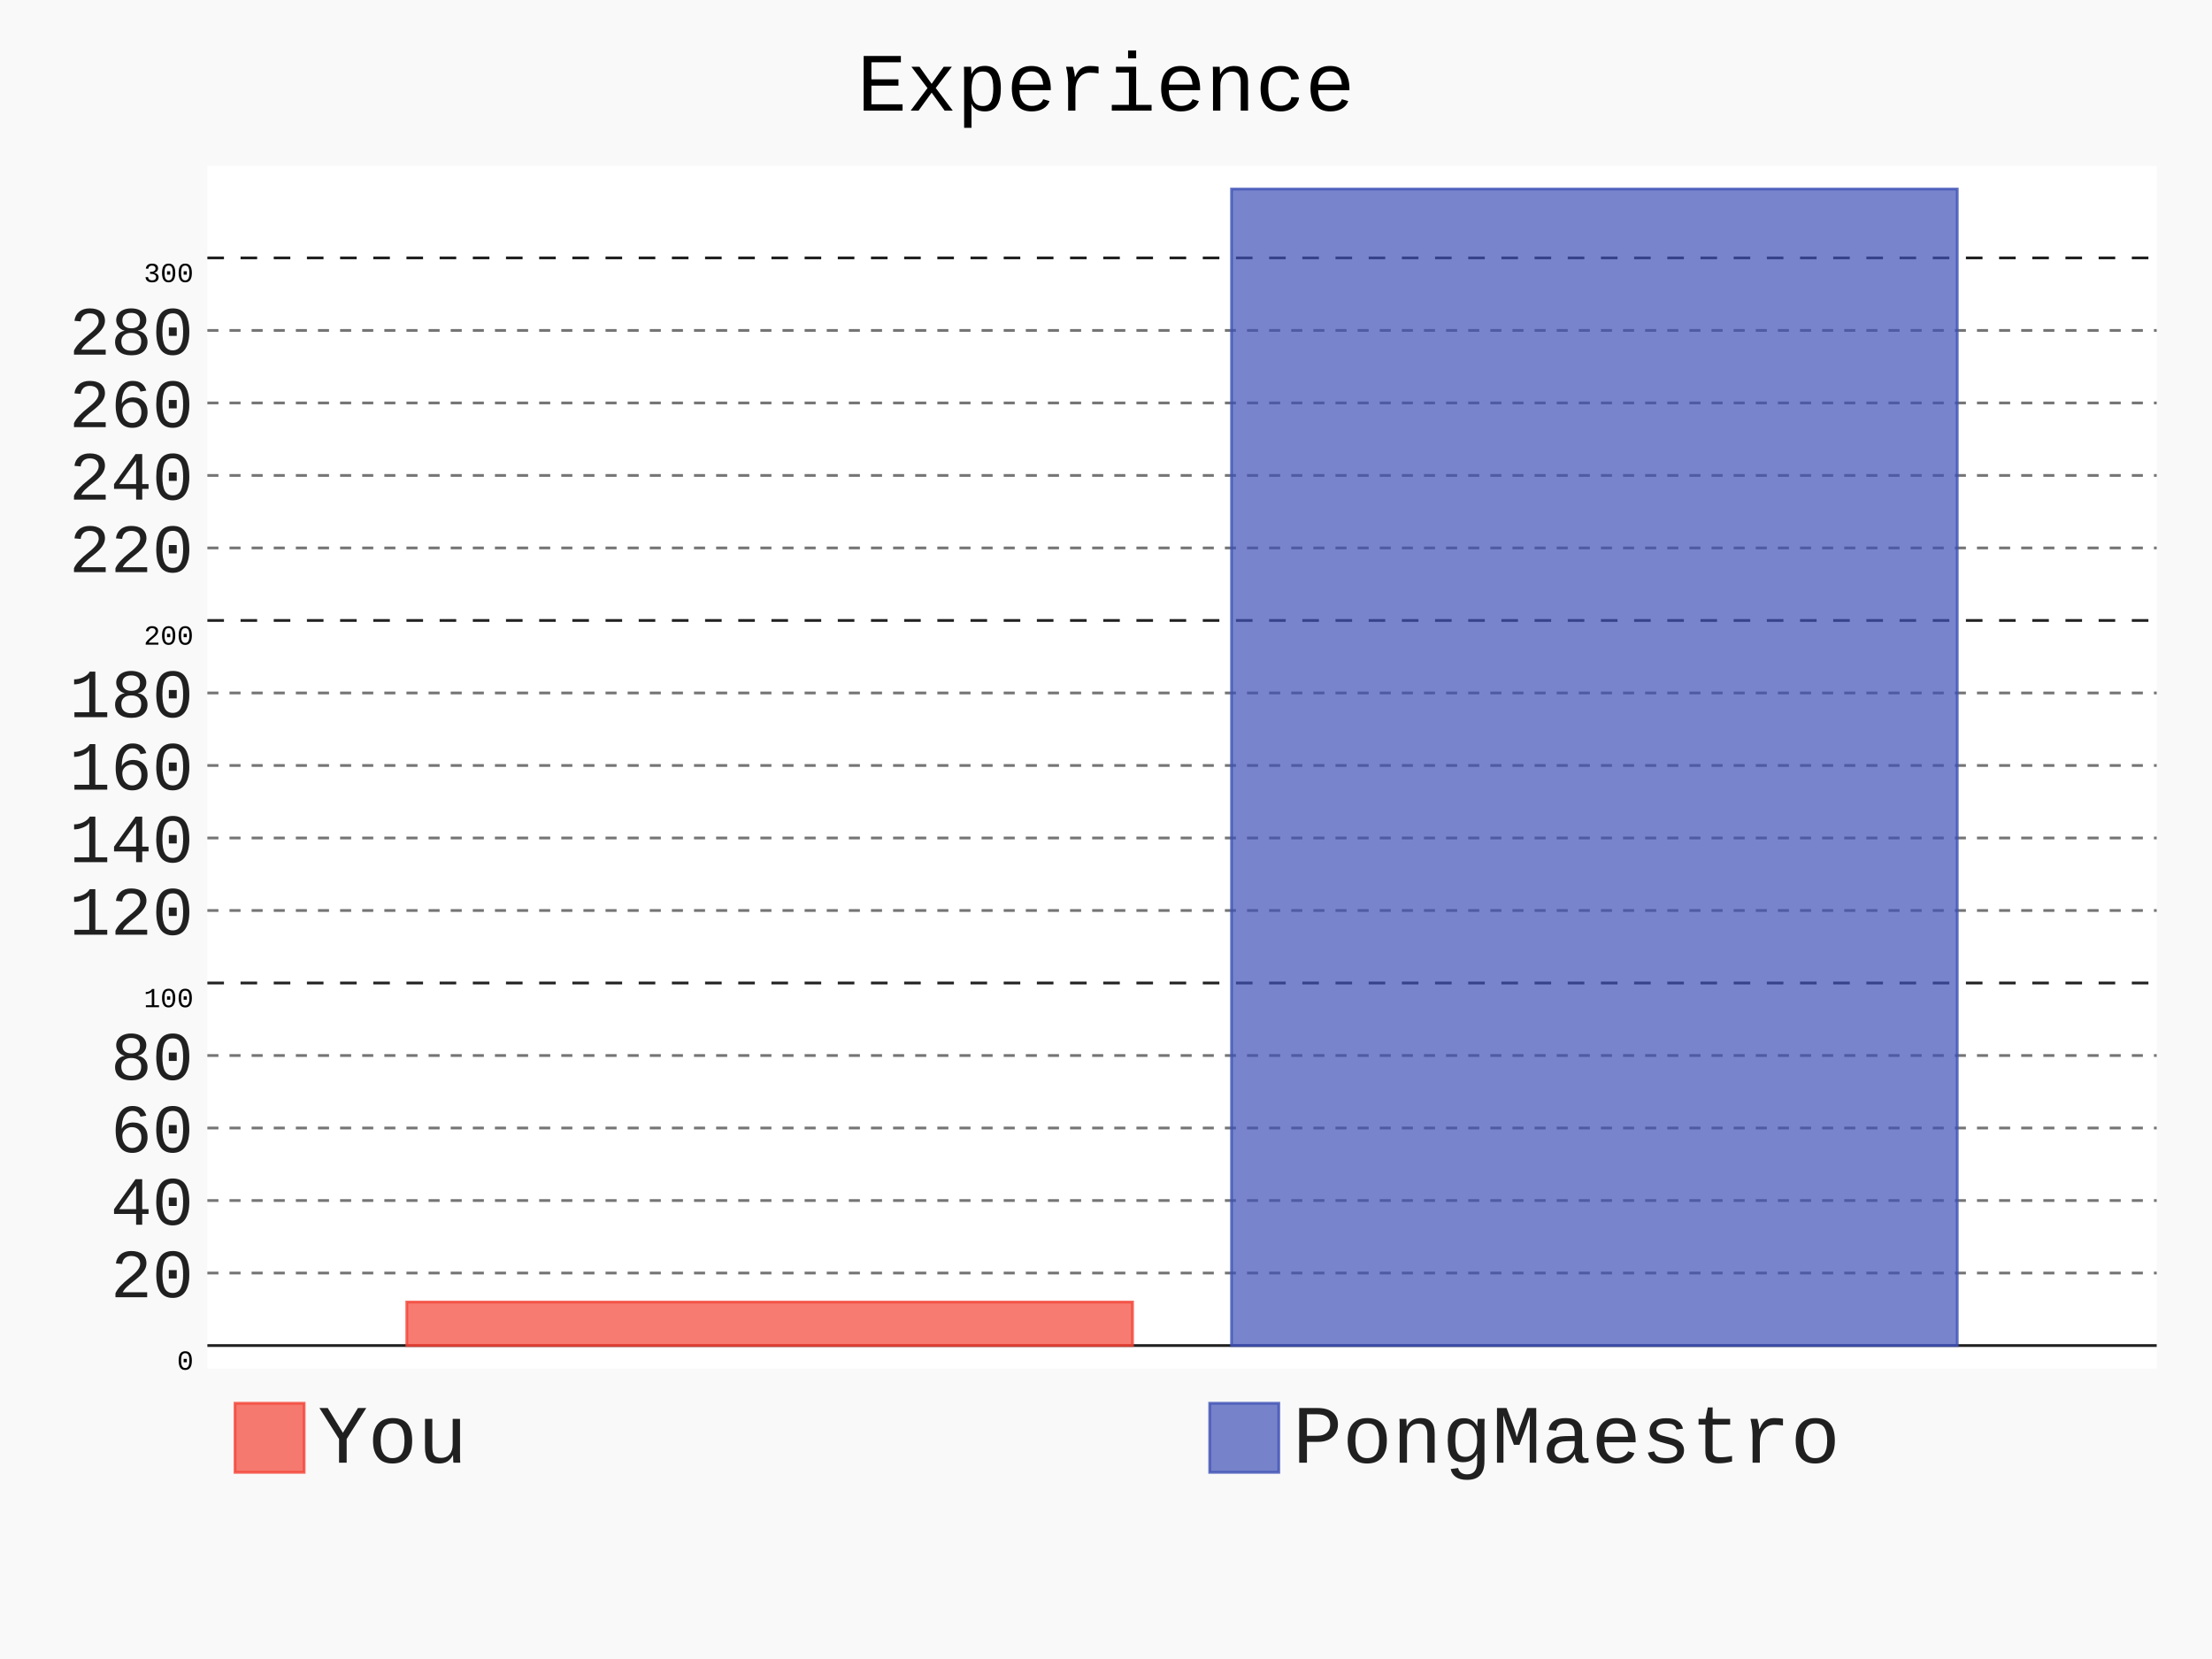
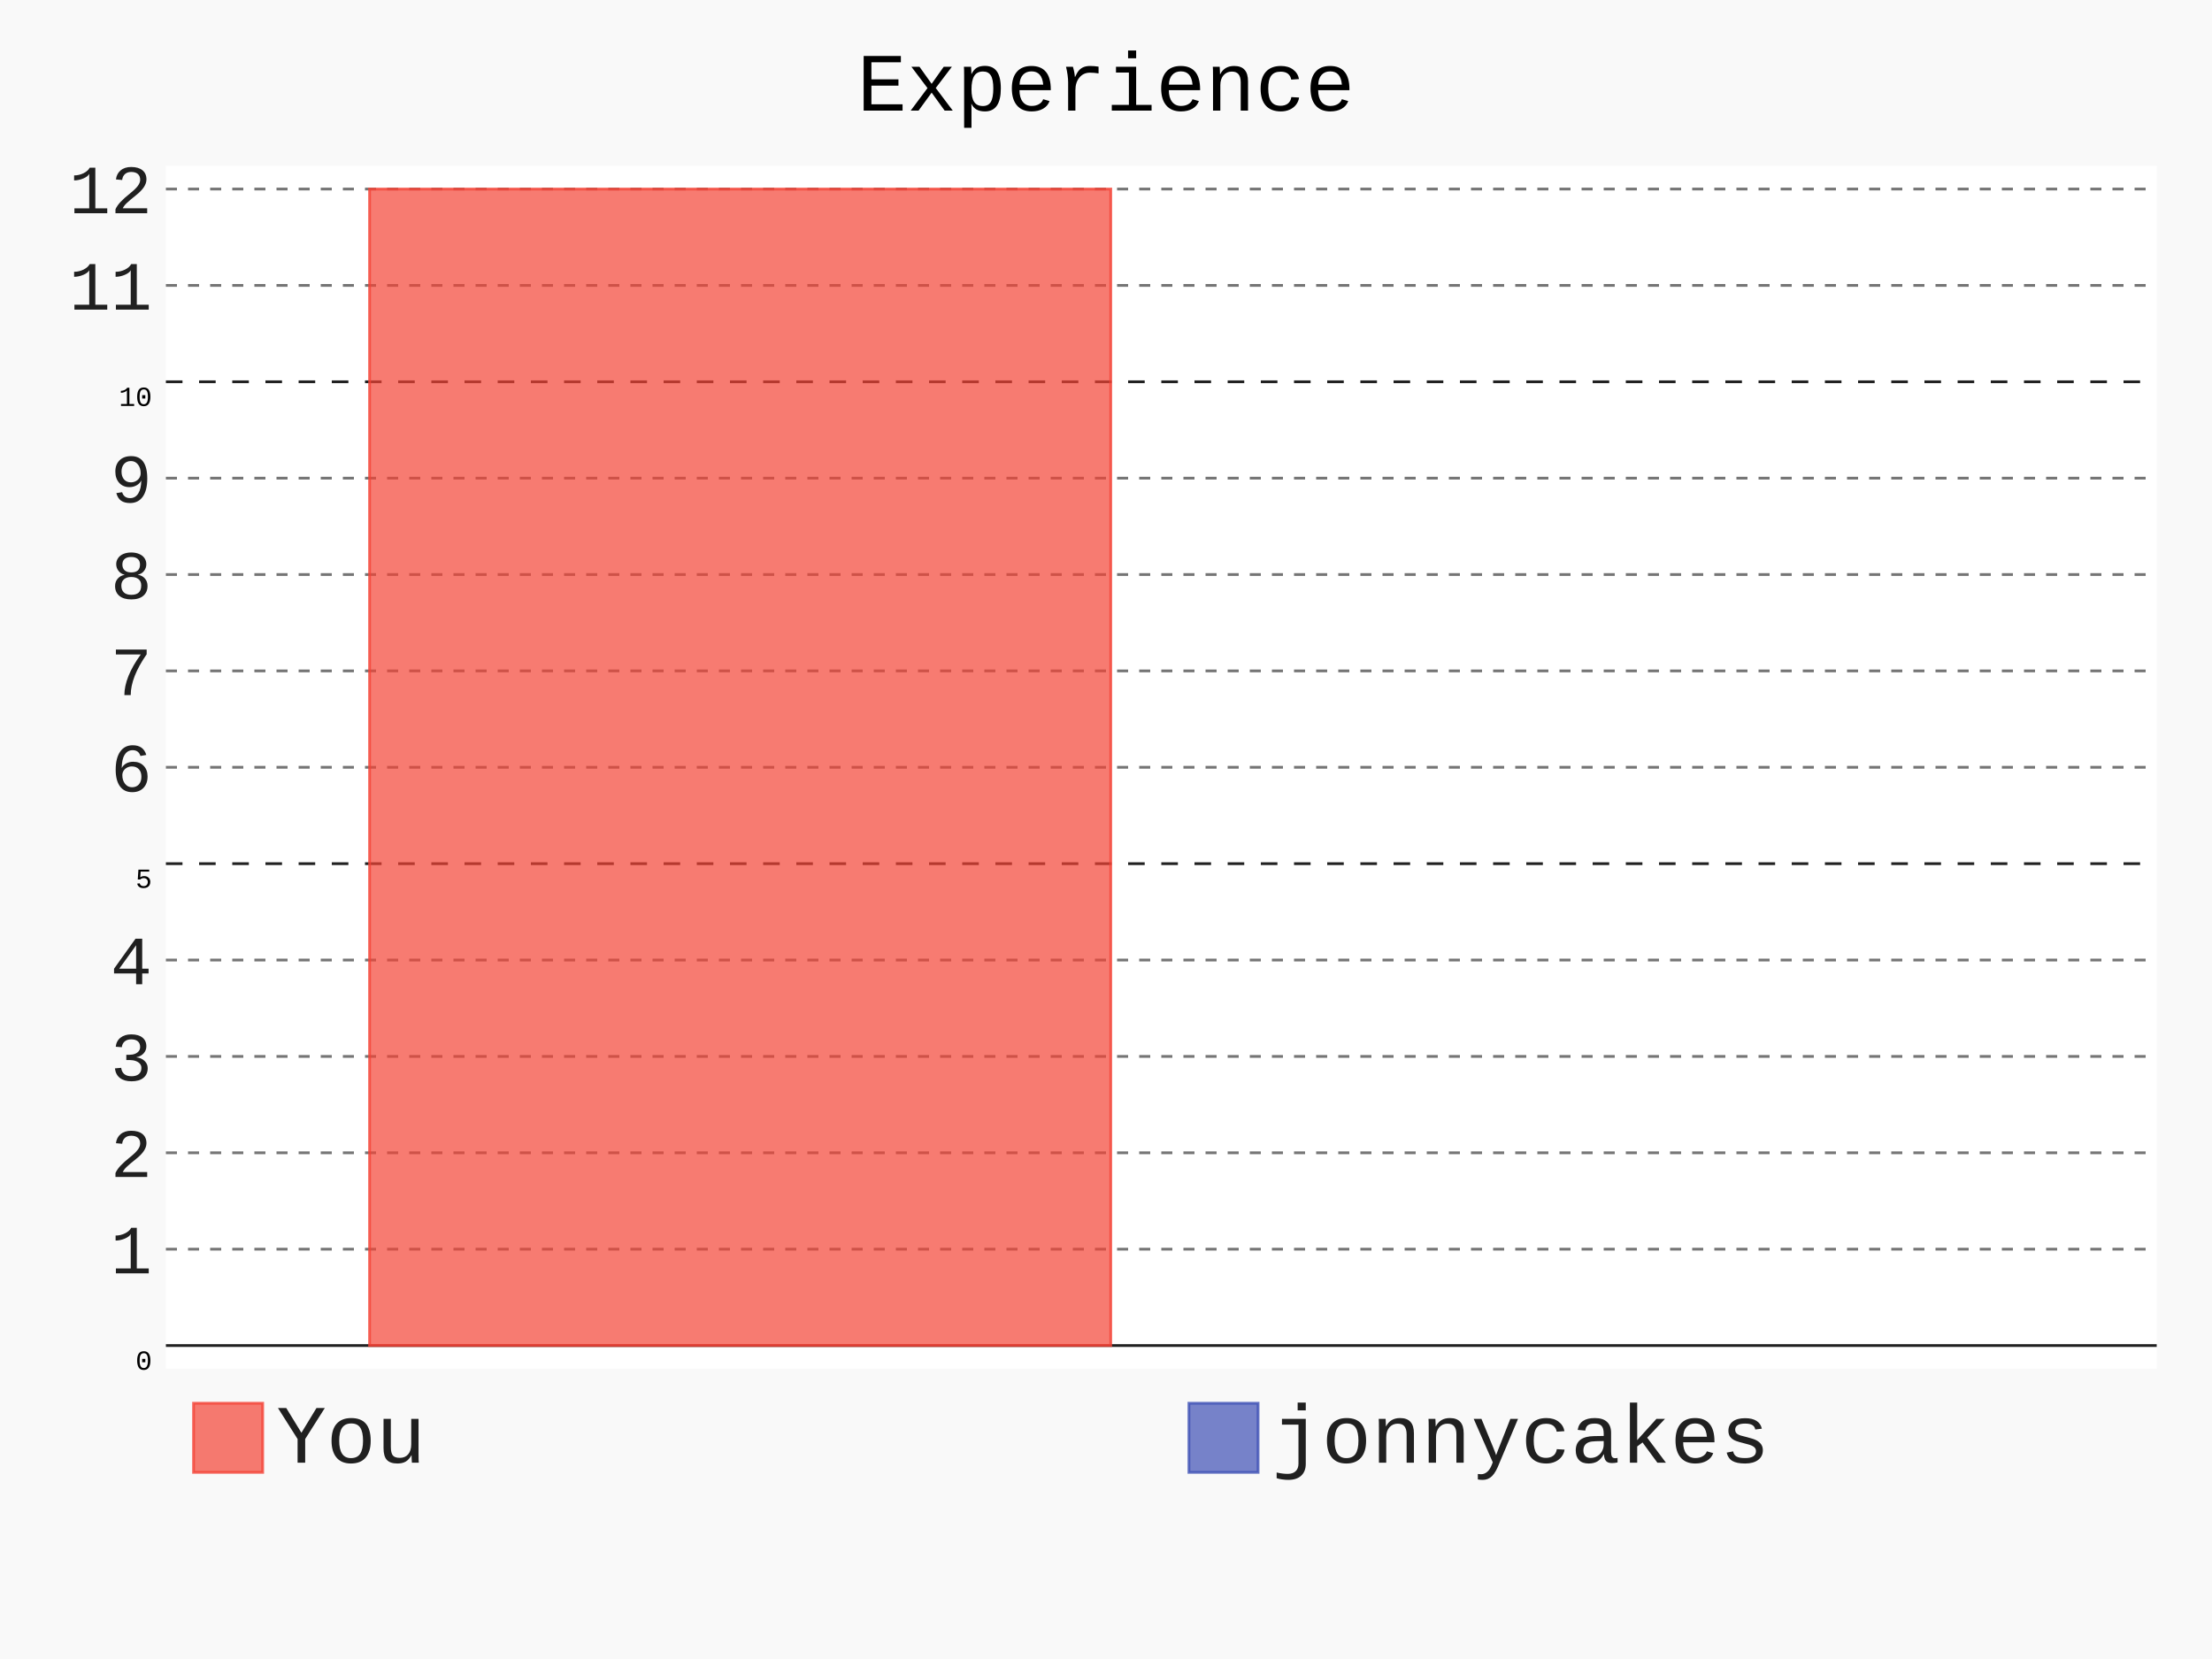
- <svg xmlns="http://www.w3.org/2000/svg" class="pygal-chart" id="chart-9d20a37e-ad67-466c-85d4-6be6fe1362a6" viewBox="0 0 800 600">
+ <svg xmlns="http://www.w3.org/2000/svg" class="pygal-chart" id="chart-222eeae7-06f2-4cc2-9acd-4bd6403d9857" viewBox="0 0 800 600">
  <defs>
-     <style type="text/css">#chart-9d20a37e-ad67-466c-85d4-6be6fe1362a6{-webkit-user-select:none;-webkit-font-smoothing:antialiased;font-family:Consolas,"Liberation Mono",Menlo,Courier,monospace}#chart-9d20a37e-ad67-466c-85d4-6be6fe1362a6 .title{font-family:Consolas,"Liberation Mono",Menlo,Courier,monospace;font-size:30px}#chart-9d20a37e-ad67-466c-85d4-6be6fe1362a6 .legends .legend text{font-family:Consolas,"Liberation Mono",Menlo,Courier,monospace;font-size:30px}#chart-9d20a37e-ad67-466c-85d4-6be6fe1362a6 .axis text{font-family:Consolas,"Liberation Mono",Menlo,Courier,monospace;font-size:25px}#chart-9d20a37e-ad67-466c-85d4-6be6fe1362a6 .axis text.major{font-family:Consolas,"Liberation Mono",Menlo,Courier,monospace;font-size:10px}#chart-9d20a37e-ad67-466c-85d4-6be6fe1362a6 .text-overlay text.value{font-family:Consolas,"Liberation Mono",Menlo,Courier,monospace;font-size:16px}#chart-9d20a37e-ad67-466c-85d4-6be6fe1362a6 .text-overlay text.label{font-family:Consolas,"Liberation Mono",Menlo,Courier,monospace;font-size:10px}#chart-9d20a37e-ad67-466c-85d4-6be6fe1362a6 .tooltip{font-family:Consolas,"Liberation Mono",Menlo,Courier,monospace;font-size:30px}#chart-9d20a37e-ad67-466c-85d4-6be6fe1362a6 text.no_data{font-family:Consolas,"Liberation Mono",Menlo,Courier,monospace;font-size:64px}
- #chart-9d20a37e-ad67-466c-85d4-6be6fe1362a6{background-color:rgba(249,249,249,1)}#chart-9d20a37e-ad67-466c-85d4-6be6fe1362a6 path,#chart-9d20a37e-ad67-466c-85d4-6be6fe1362a6 line,#chart-9d20a37e-ad67-466c-85d4-6be6fe1362a6 rect,#chart-9d20a37e-ad67-466c-85d4-6be6fe1362a6 circle{-webkit-transition:150ms;-moz-transition:150ms;transition:150ms}#chart-9d20a37e-ad67-466c-85d4-6be6fe1362a6 .graph &gt; .background{fill:rgba(249,249,249,1)}#chart-9d20a37e-ad67-466c-85d4-6be6fe1362a6 .plot &gt; .background{fill:rgba(255,255,255,1)}#chart-9d20a37e-ad67-466c-85d4-6be6fe1362a6 .graph{fill:rgba(0,0,0,.87)}#chart-9d20a37e-ad67-466c-85d4-6be6fe1362a6 text.no_data{fill:rgba(0,0,0,1)}#chart-9d20a37e-ad67-466c-85d4-6be6fe1362a6 .title{fill:rgba(0,0,0,1)}#chart-9d20a37e-ad67-466c-85d4-6be6fe1362a6 .legends .legend text{fill:rgba(0,0,0,.87)}#chart-9d20a37e-ad67-466c-85d4-6be6fe1362a6 .legends .legend:hover text{fill:rgba(0,0,0,1)}#chart-9d20a37e-ad67-466c-85d4-6be6fe1362a6 .axis .line{stroke:rgba(0,0,0,1)}#chart-9d20a37e-ad67-466c-85d4-6be6fe1362a6 .axis .guide.line{stroke:rgba(0,0,0,.54)}#chart-9d20a37e-ad67-466c-85d4-6be6fe1362a6 .axis .major.line{stroke:rgba(0,0,0,.87)}#chart-9d20a37e-ad67-466c-85d4-6be6fe1362a6 .axis text.major{fill:rgba(0,0,0,1)}#chart-9d20a37e-ad67-466c-85d4-6be6fe1362a6 .axis.y .guides:hover .guide.line,#chart-9d20a37e-ad67-466c-85d4-6be6fe1362a6 .line-graph .axis.x .guides:hover .guide.line,#chart-9d20a37e-ad67-466c-85d4-6be6fe1362a6 .stackedline-graph .axis.x .guides:hover .guide.line,#chart-9d20a37e-ad67-466c-85d4-6be6fe1362a6 .xy-graph .axis.x .guides:hover .guide.line{stroke:rgba(0,0,0,1)}#chart-9d20a37e-ad67-466c-85d4-6be6fe1362a6 .axis .guides:hover text{fill:rgba(0,0,0,1)}#chart-9d20a37e-ad67-466c-85d4-6be6fe1362a6 .reactive{fill-opacity:.7;stroke-opacity:.8}#chart-9d20a37e-ad67-466c-85d4-6be6fe1362a6 .ci{stroke:rgba(0,0,0,.87)}#chart-9d20a37e-ad67-466c-85d4-6be6fe1362a6 .reactive.active,#chart-9d20a37e-ad67-466c-85d4-6be6fe1362a6 .active .reactive{fill-opacity:.8;stroke-opacity:.9;stroke-width:4}#chart-9d20a37e-ad67-466c-85d4-6be6fe1362a6 .ci .reactive.active{stroke-width:1.5}#chart-9d20a37e-ad67-466c-85d4-6be6fe1362a6 .series text{fill:rgba(0,0,0,1)}#chart-9d20a37e-ad67-466c-85d4-6be6fe1362a6 .tooltip rect{fill:rgba(255,255,255,1);stroke:rgba(0,0,0,1);-webkit-transition:opacity 150ms;-moz-transition:opacity 150ms;transition:opacity 150ms}#chart-9d20a37e-ad67-466c-85d4-6be6fe1362a6 .tooltip .label{fill:rgba(0,0,0,.87)}#chart-9d20a37e-ad67-466c-85d4-6be6fe1362a6 .tooltip .label{fill:rgba(0,0,0,.87)}#chart-9d20a37e-ad67-466c-85d4-6be6fe1362a6 .tooltip .legend{font-size:.8em;fill:rgba(0,0,0,.54)}#chart-9d20a37e-ad67-466c-85d4-6be6fe1362a6 .tooltip .x_label{font-size:.6em;fill:rgba(0,0,0,1)}#chart-9d20a37e-ad67-466c-85d4-6be6fe1362a6 .tooltip .xlink{font-size:.5em;text-decoration:underline}#chart-9d20a37e-ad67-466c-85d4-6be6fe1362a6 .tooltip .value{font-size:1.5em}#chart-9d20a37e-ad67-466c-85d4-6be6fe1362a6 .bound{font-size:.5em}#chart-9d20a37e-ad67-466c-85d4-6be6fe1362a6 .max-value{font-size:.75em;fill:rgba(0,0,0,.54)}#chart-9d20a37e-ad67-466c-85d4-6be6fe1362a6 .map-element{fill:rgba(255,255,255,1);stroke:rgba(0,0,0,.54) !important}#chart-9d20a37e-ad67-466c-85d4-6be6fe1362a6 .map-element .reactive{fill-opacity:inherit;stroke-opacity:inherit}#chart-9d20a37e-ad67-466c-85d4-6be6fe1362a6 .color-0,#chart-9d20a37e-ad67-466c-85d4-6be6fe1362a6 .color-0 a:visited{stroke:#F44336;fill:#F44336}#chart-9d20a37e-ad67-466c-85d4-6be6fe1362a6 .color-1,#chart-9d20a37e-ad67-466c-85d4-6be6fe1362a6 .color-1 a:visited{stroke:#3F51B5;fill:#3F51B5}#chart-9d20a37e-ad67-466c-85d4-6be6fe1362a6 .text-overlay .color-0 text{fill:black}#chart-9d20a37e-ad67-466c-85d4-6be6fe1362a6 .text-overlay .color-1 text{fill:black}
- #chart-9d20a37e-ad67-466c-85d4-6be6fe1362a6 text.no_data{text-anchor:middle}#chart-9d20a37e-ad67-466c-85d4-6be6fe1362a6 .guide.line{fill:none}#chart-9d20a37e-ad67-466c-85d4-6be6fe1362a6 .centered{text-anchor:middle}#chart-9d20a37e-ad67-466c-85d4-6be6fe1362a6 .title{text-anchor:middle}#chart-9d20a37e-ad67-466c-85d4-6be6fe1362a6 .legends .legend text{fill-opacity:1}#chart-9d20a37e-ad67-466c-85d4-6be6fe1362a6 .axis.x text{text-anchor:middle}#chart-9d20a37e-ad67-466c-85d4-6be6fe1362a6 .axis.x:not(.web) text[transform]{text-anchor:start}#chart-9d20a37e-ad67-466c-85d4-6be6fe1362a6 .axis.x:not(.web) text[transform].backwards{text-anchor:end}#chart-9d20a37e-ad67-466c-85d4-6be6fe1362a6 .axis.y text{text-anchor:end}#chart-9d20a37e-ad67-466c-85d4-6be6fe1362a6 .axis.y text[transform].backwards{text-anchor:start}#chart-9d20a37e-ad67-466c-85d4-6be6fe1362a6 .axis.y2 text{text-anchor:start}#chart-9d20a37e-ad67-466c-85d4-6be6fe1362a6 .axis.y2 text[transform].backwards{text-anchor:end}#chart-9d20a37e-ad67-466c-85d4-6be6fe1362a6 .axis .guide.line{stroke-dasharray:4,4}#chart-9d20a37e-ad67-466c-85d4-6be6fe1362a6 .axis .major.guide.line{stroke-dasharray:6,6}#chart-9d20a37e-ad67-466c-85d4-6be6fe1362a6 .horizontal .axis.y .guide.line,#chart-9d20a37e-ad67-466c-85d4-6be6fe1362a6 .horizontal .axis.y2 .guide.line,#chart-9d20a37e-ad67-466c-85d4-6be6fe1362a6 .vertical .axis.x .guide.line{opacity:0}#chart-9d20a37e-ad67-466c-85d4-6be6fe1362a6 .horizontal .axis.always_show .guide.line,#chart-9d20a37e-ad67-466c-85d4-6be6fe1362a6 .vertical .axis.always_show .guide.line{opacity:1 !important}#chart-9d20a37e-ad67-466c-85d4-6be6fe1362a6 .axis.y .guides:hover .guide.line,#chart-9d20a37e-ad67-466c-85d4-6be6fe1362a6 .axis.y2 .guides:hover .guide.line,#chart-9d20a37e-ad67-466c-85d4-6be6fe1362a6 .axis.x .guides:hover .guide.line{opacity:1}#chart-9d20a37e-ad67-466c-85d4-6be6fe1362a6 .axis .guides:hover text{opacity:1}#chart-9d20a37e-ad67-466c-85d4-6be6fe1362a6 .nofill{fill:none}#chart-9d20a37e-ad67-466c-85d4-6be6fe1362a6 .subtle-fill{fill-opacity:.2}#chart-9d20a37e-ad67-466c-85d4-6be6fe1362a6 .dot{stroke-width:1px;fill-opacity:1}#chart-9d20a37e-ad67-466c-85d4-6be6fe1362a6 .dot.active{stroke-width:5px}#chart-9d20a37e-ad67-466c-85d4-6be6fe1362a6 .dot.negative{fill:transparent}#chart-9d20a37e-ad67-466c-85d4-6be6fe1362a6 text,#chart-9d20a37e-ad67-466c-85d4-6be6fe1362a6 tspan{stroke:none !important}#chart-9d20a37e-ad67-466c-85d4-6be6fe1362a6 .series text.active{opacity:1}#chart-9d20a37e-ad67-466c-85d4-6be6fe1362a6 .tooltip rect{fill-opacity:.95;stroke-width:.5}#chart-9d20a37e-ad67-466c-85d4-6be6fe1362a6 .tooltip text{fill-opacity:1}#chart-9d20a37e-ad67-466c-85d4-6be6fe1362a6 .showable{visibility:hidden}#chart-9d20a37e-ad67-466c-85d4-6be6fe1362a6 .showable.shown{visibility:visible}#chart-9d20a37e-ad67-466c-85d4-6be6fe1362a6 .gauge-background{fill:rgba(229,229,229,1);stroke:none}#chart-9d20a37e-ad67-466c-85d4-6be6fe1362a6 .bg-lines{stroke:rgba(249,249,249,1);stroke-width:2px}</style>
+     <style type="text/css">#chart-222eeae7-06f2-4cc2-9acd-4bd6403d9857{-webkit-user-select:none;-webkit-font-smoothing:antialiased;font-family:Consolas,"Liberation Mono",Menlo,Courier,monospace}#chart-222eeae7-06f2-4cc2-9acd-4bd6403d9857 .title{font-family:Consolas,"Liberation Mono",Menlo,Courier,monospace;font-size:30px}#chart-222eeae7-06f2-4cc2-9acd-4bd6403d9857 .legends .legend text{font-family:Consolas,"Liberation Mono",Menlo,Courier,monospace;font-size:30px}#chart-222eeae7-06f2-4cc2-9acd-4bd6403d9857 .axis text{font-family:Consolas,"Liberation Mono",Menlo,Courier,monospace;font-size:25px}#chart-222eeae7-06f2-4cc2-9acd-4bd6403d9857 .axis text.major{font-family:Consolas,"Liberation Mono",Menlo,Courier,monospace;font-size:10px}#chart-222eeae7-06f2-4cc2-9acd-4bd6403d9857 .text-overlay text.value{font-family:Consolas,"Liberation Mono",Menlo,Courier,monospace;font-size:16px}#chart-222eeae7-06f2-4cc2-9acd-4bd6403d9857 .text-overlay text.label{font-family:Consolas,"Liberation Mono",Menlo,Courier,monospace;font-size:10px}#chart-222eeae7-06f2-4cc2-9acd-4bd6403d9857 .tooltip{font-family:Consolas,"Liberation Mono",Menlo,Courier,monospace;font-size:30px}#chart-222eeae7-06f2-4cc2-9acd-4bd6403d9857 text.no_data{font-family:Consolas,"Liberation Mono",Menlo,Courier,monospace;font-size:64px}
+ #chart-222eeae7-06f2-4cc2-9acd-4bd6403d9857{background-color:rgba(249,249,249,1)}#chart-222eeae7-06f2-4cc2-9acd-4bd6403d9857 path,#chart-222eeae7-06f2-4cc2-9acd-4bd6403d9857 line,#chart-222eeae7-06f2-4cc2-9acd-4bd6403d9857 rect,#chart-222eeae7-06f2-4cc2-9acd-4bd6403d9857 circle{-webkit-transition:150ms;-moz-transition:150ms;transition:150ms}#chart-222eeae7-06f2-4cc2-9acd-4bd6403d9857 .graph &gt; .background{fill:rgba(249,249,249,1)}#chart-222eeae7-06f2-4cc2-9acd-4bd6403d9857 .plot &gt; .background{fill:rgba(255,255,255,1)}#chart-222eeae7-06f2-4cc2-9acd-4bd6403d9857 .graph{fill:rgba(0,0,0,.87)}#chart-222eeae7-06f2-4cc2-9acd-4bd6403d9857 text.no_data{fill:rgba(0,0,0,1)}#chart-222eeae7-06f2-4cc2-9acd-4bd6403d9857 .title{fill:rgba(0,0,0,1)}#chart-222eeae7-06f2-4cc2-9acd-4bd6403d9857 .legends .legend text{fill:rgba(0,0,0,.87)}#chart-222eeae7-06f2-4cc2-9acd-4bd6403d9857 .legends .legend:hover text{fill:rgba(0,0,0,1)}#chart-222eeae7-06f2-4cc2-9acd-4bd6403d9857 .axis .line{stroke:rgba(0,0,0,1)}#chart-222eeae7-06f2-4cc2-9acd-4bd6403d9857 .axis .guide.line{stroke:rgba(0,0,0,.54)}#chart-222eeae7-06f2-4cc2-9acd-4bd6403d9857 .axis .major.line{stroke:rgba(0,0,0,.87)}#chart-222eeae7-06f2-4cc2-9acd-4bd6403d9857 .axis text.major{fill:rgba(0,0,0,1)}#chart-222eeae7-06f2-4cc2-9acd-4bd6403d9857 .axis.y .guides:hover .guide.line,#chart-222eeae7-06f2-4cc2-9acd-4bd6403d9857 .line-graph .axis.x .guides:hover .guide.line,#chart-222eeae7-06f2-4cc2-9acd-4bd6403d9857 .stackedline-graph .axis.x .guides:hover .guide.line,#chart-222eeae7-06f2-4cc2-9acd-4bd6403d9857 .xy-graph .axis.x .guides:hover .guide.line{stroke:rgba(0,0,0,1)}#chart-222eeae7-06f2-4cc2-9acd-4bd6403d9857 .axis .guides:hover text{fill:rgba(0,0,0,1)}#chart-222eeae7-06f2-4cc2-9acd-4bd6403d9857 .reactive{fill-opacity:.7;stroke-opacity:.8}#chart-222eeae7-06f2-4cc2-9acd-4bd6403d9857 .ci{stroke:rgba(0,0,0,.87)}#chart-222eeae7-06f2-4cc2-9acd-4bd6403d9857 .reactive.active,#chart-222eeae7-06f2-4cc2-9acd-4bd6403d9857 .active .reactive{fill-opacity:.8;stroke-opacity:.9;stroke-width:4}#chart-222eeae7-06f2-4cc2-9acd-4bd6403d9857 .ci .reactive.active{stroke-width:1.5}#chart-222eeae7-06f2-4cc2-9acd-4bd6403d9857 .series text{fill:rgba(0,0,0,1)}#chart-222eeae7-06f2-4cc2-9acd-4bd6403d9857 .tooltip rect{fill:rgba(255,255,255,1);stroke:rgba(0,0,0,1);-webkit-transition:opacity 150ms;-moz-transition:opacity 150ms;transition:opacity 150ms}#chart-222eeae7-06f2-4cc2-9acd-4bd6403d9857 .tooltip .label{fill:rgba(0,0,0,.87)}#chart-222eeae7-06f2-4cc2-9acd-4bd6403d9857 .tooltip .label{fill:rgba(0,0,0,.87)}#chart-222eeae7-06f2-4cc2-9acd-4bd6403d9857 .tooltip .legend{font-size:.8em;fill:rgba(0,0,0,.54)}#chart-222eeae7-06f2-4cc2-9acd-4bd6403d9857 .tooltip .x_label{font-size:.6em;fill:rgba(0,0,0,1)}#chart-222eeae7-06f2-4cc2-9acd-4bd6403d9857 .tooltip .xlink{font-size:.5em;text-decoration:underline}#chart-222eeae7-06f2-4cc2-9acd-4bd6403d9857 .tooltip .value{font-size:1.5em}#chart-222eeae7-06f2-4cc2-9acd-4bd6403d9857 .bound{font-size:.5em}#chart-222eeae7-06f2-4cc2-9acd-4bd6403d9857 .max-value{font-size:.75em;fill:rgba(0,0,0,.54)}#chart-222eeae7-06f2-4cc2-9acd-4bd6403d9857 .map-element{fill:rgba(255,255,255,1);stroke:rgba(0,0,0,.54) !important}#chart-222eeae7-06f2-4cc2-9acd-4bd6403d9857 .map-element .reactive{fill-opacity:inherit;stroke-opacity:inherit}#chart-222eeae7-06f2-4cc2-9acd-4bd6403d9857 .color-0,#chart-222eeae7-06f2-4cc2-9acd-4bd6403d9857 .color-0 a:visited{stroke:#F44336;fill:#F44336}#chart-222eeae7-06f2-4cc2-9acd-4bd6403d9857 .color-1,#chart-222eeae7-06f2-4cc2-9acd-4bd6403d9857 .color-1 a:visited{stroke:#3F51B5;fill:#3F51B5}#chart-222eeae7-06f2-4cc2-9acd-4bd6403d9857 .text-overlay .color-0 text{fill:black}#chart-222eeae7-06f2-4cc2-9acd-4bd6403d9857 .text-overlay .color-1 text{fill:black}
+ #chart-222eeae7-06f2-4cc2-9acd-4bd6403d9857 text.no_data{text-anchor:middle}#chart-222eeae7-06f2-4cc2-9acd-4bd6403d9857 .guide.line{fill:none}#chart-222eeae7-06f2-4cc2-9acd-4bd6403d9857 .centered{text-anchor:middle}#chart-222eeae7-06f2-4cc2-9acd-4bd6403d9857 .title{text-anchor:middle}#chart-222eeae7-06f2-4cc2-9acd-4bd6403d9857 .legends .legend text{fill-opacity:1}#chart-222eeae7-06f2-4cc2-9acd-4bd6403d9857 .axis.x text{text-anchor:middle}#chart-222eeae7-06f2-4cc2-9acd-4bd6403d9857 .axis.x:not(.web) text[transform]{text-anchor:start}#chart-222eeae7-06f2-4cc2-9acd-4bd6403d9857 .axis.x:not(.web) text[transform].backwards{text-anchor:end}#chart-222eeae7-06f2-4cc2-9acd-4bd6403d9857 .axis.y text{text-anchor:end}#chart-222eeae7-06f2-4cc2-9acd-4bd6403d9857 .axis.y text[transform].backwards{text-anchor:start}#chart-222eeae7-06f2-4cc2-9acd-4bd6403d9857 .axis.y2 text{text-anchor:start}#chart-222eeae7-06f2-4cc2-9acd-4bd6403d9857 .axis.y2 text[transform].backwards{text-anchor:end}#chart-222eeae7-06f2-4cc2-9acd-4bd6403d9857 .axis .guide.line{stroke-dasharray:4,4}#chart-222eeae7-06f2-4cc2-9acd-4bd6403d9857 .axis .major.guide.line{stroke-dasharray:6,6}#chart-222eeae7-06f2-4cc2-9acd-4bd6403d9857 .horizontal .axis.y .guide.line,#chart-222eeae7-06f2-4cc2-9acd-4bd6403d9857 .horizontal .axis.y2 .guide.line,#chart-222eeae7-06f2-4cc2-9acd-4bd6403d9857 .vertical .axis.x .guide.line{opacity:0}#chart-222eeae7-06f2-4cc2-9acd-4bd6403d9857 .horizontal .axis.always_show .guide.line,#chart-222eeae7-06f2-4cc2-9acd-4bd6403d9857 .vertical .axis.always_show .guide.line{opacity:1 !important}#chart-222eeae7-06f2-4cc2-9acd-4bd6403d9857 .axis.y .guides:hover .guide.line,#chart-222eeae7-06f2-4cc2-9acd-4bd6403d9857 .axis.y2 .guides:hover .guide.line,#chart-222eeae7-06f2-4cc2-9acd-4bd6403d9857 .axis.x .guides:hover .guide.line{opacity:1}#chart-222eeae7-06f2-4cc2-9acd-4bd6403d9857 .axis .guides:hover text{opacity:1}#chart-222eeae7-06f2-4cc2-9acd-4bd6403d9857 .nofill{fill:none}#chart-222eeae7-06f2-4cc2-9acd-4bd6403d9857 .subtle-fill{fill-opacity:.2}#chart-222eeae7-06f2-4cc2-9acd-4bd6403d9857 .dot{stroke-width:1px;fill-opacity:1}#chart-222eeae7-06f2-4cc2-9acd-4bd6403d9857 .dot.active{stroke-width:5px}#chart-222eeae7-06f2-4cc2-9acd-4bd6403d9857 .dot.negative{fill:transparent}#chart-222eeae7-06f2-4cc2-9acd-4bd6403d9857 text,#chart-222eeae7-06f2-4cc2-9acd-4bd6403d9857 tspan{stroke:none !important}#chart-222eeae7-06f2-4cc2-9acd-4bd6403d9857 .series text.active{opacity:1}#chart-222eeae7-06f2-4cc2-9acd-4bd6403d9857 .tooltip rect{fill-opacity:.95;stroke-width:.5}#chart-222eeae7-06f2-4cc2-9acd-4bd6403d9857 .tooltip text{fill-opacity:1}#chart-222eeae7-06f2-4cc2-9acd-4bd6403d9857 .showable{visibility:hidden}#chart-222eeae7-06f2-4cc2-9acd-4bd6403d9857 .showable.shown{visibility:visible}#chart-222eeae7-06f2-4cc2-9acd-4bd6403d9857 .gauge-background{fill:rgba(229,229,229,1);stroke:none}#chart-222eeae7-06f2-4cc2-9acd-4bd6403d9857 .bg-lines{stroke:rgba(249,249,249,1);stroke-width:2px}</style>
  </defs>
  <g class="graph bar-graph vertical">
    <rect class="background" height="600" width="800" x="0" y="0" />
-     <g class="plot" transform="translate(75, 60)">
-       <rect class="background" height="435.0" width="705.0" x="0" y="0" />
+     <g class="plot" transform="translate(60, 60)">
+       <rect class="background" height="435.0" width="720.0" x="0" y="0" />
      <g class="axis y always_show">
        <g class="guides">
-           <path class="axis major line" d="M0 426.635 h705" />
+           <path class="axis major line" d="M0 426.635 h720" />
          <text class="major" x="-5" y="435.385">0</text>
        </g>
        <g class="guides">
-           <path class="guide line" d="M0 400.411 h705" />
-           <text class="" x="-5" y="409.161">20</text>
+           <path class="guide line" d="M0 391.779 h720" />
+           <text class="" x="-5" y="400.529">1</text>
        </g>
        <g class="guides">
-           <path class="guide line" d="M0 374.187 h705" />
-           <text class="" x="-5" y="382.937">40</text>
+           <path class="guide line" d="M0 356.923 h720" />
+           <text class="" x="-5" y="365.673">2</text>
        </g>
        <g class="guides">
-           <path class="guide line" d="M0 347.963 h705" />
-           <text class="" x="-5" y="356.713">60</text>
+           <path class="guide line" d="M0 322.067 h720" />
+           <text class="" x="-5" y="330.817">3</text>
        </g>
        <g class="guides">
-           <path class="guide line" d="M0 321.74 h705" />
-           <text class="" x="-5" y="330.49">80</text>
+           <path class="guide line" d="M0 287.212 h720" />
+           <text class="" x="-5" y="295.962">4</text>
        </g>
        <g class="guides">
-           <path class="major guide line" d="M0 295.516 h705" />
-           <text class="major" x="-5" y="304.266">100</text>
+           <path class="major guide line" d="M0 252.356 h720" />
+           <text class="major" x="-5" y="261.106">5</text>
        </g>
        <g class="guides">
-           <path class="guide line" d="M0 269.292 h705" />
-           <text class="" x="-5" y="278.042">120</text>
+           <path class="guide line" d="M0 217.5 h720" />
+           <text class="" x="-5" y="226.25">6</text>
        </g>
        <g class="guides">
-           <path class="guide line" d="M0 243.068 h705" />
-           <text class="" x="-5" y="251.818">140</text>
+           <path class="guide line" d="M0 182.644 h720" />
+           <text class="" x="-5" y="191.394">7</text>
        </g>
        <g class="guides">
-           <path class="guide line" d="M0 216.844 h705" />
-           <text class="" x="-5" y="225.594">160</text>
+           <path class="guide line" d="M0 147.788 h720" />
+           <text class="" x="-5" y="156.538">8</text>
        </g>
        <g class="guides">
-           <path class="guide line" d="M0 190.621 h705" />
-           <text class="" x="-5" y="199.371">180</text>
+           <path class="guide line" d="M0 112.933 h720" />
+           <text class="" x="-5" y="121.683">9</text>
        </g>
        <g class="guides">
-           <path class="major guide line" d="M0 164.397 h705" />
-           <text class="major" x="-5" y="173.147">200</text>
+           <path class="major guide line" d="M0 78.077 h720" />
+           <text class="major" x="-5" y="86.827">10</text>
        </g>
        <g class="guides">
-           <path class="guide line" d="M0 138.173 h705" />
-           <text class="" x="-5" y="146.923">220</text>
+           <path class="guide line" d="M0 43.221 h720" />
+           <text class="" x="-5" y="51.971">11</text>
        </g>
        <g class="guides">
-           <path class="guide line" d="M0 111.949 h705" />
-           <text class="" x="-5" y="120.699">240</text>
-         </g>
-         <g class="guides">
-           <path class="guide line" d="M0 85.726 h705" />
-           <text class="" x="-5" y="94.476">260</text>
-         </g>
-         <g class="guides">
-           <path class="guide line" d="M0 59.502 h705" />
-           <text class="" x="-5" y="68.252">280</text>
-         </g>
-         <g class="guides">
-           <path class="major guide line" d="M0 33.278 h705" />
-           <text class="major" x="-5" y="42.028">300</text>
+           <path class="guide line" d="M0 8.365 h720" />
+           <text class="" x="-5" y="17.115">12</text>
        </g>
      </g>
      <g class="series serie-0 color-0">
        <g class="bars">
          <g class="bar">
-             <rect class="rect reactive tooltip-trigger" height="15.734" rx="0" ry="0" width="262.477" x="72.127" y="410.9" />
+             <rect class="rect reactive tooltip-trigger" height="418.269" rx="0" ry="0" width="268.062" x="73.662" y="8.365" />
          </g>
        </g>
      </g>
      <g class="series serie-1 color-1">
        <g class="bars">
          <g class="bar">
-             <rect class="rect reactive tooltip-trigger" height="418.269" rx="0" ry="0" width="262.477" x="370.396" y="8.365" />
+             <rect class="rect reactive tooltip-trigger" height="0.0" rx="0" ry="0" width="268.062" x="378.277" y="426.635" />
          </g>
        </g>
      </g>
    </g>
    <g class="titles">
      <text class="title plot_title" x="400.0" y="40">Experience</text>
    </g>
-     <g class="plot overlay" transform="translate(75, 60)">
+     <g class="plot overlay" transform="translate(60, 60)">
      <g class="series serie-0 color-0" />
      <g class="series serie-1 color-1" />
    </g>
-     <g class="plot text-overlay" transform="translate(75, 60)">
+     <g class="plot text-overlay" transform="translate(60, 60)">
      <g class="series serie-0 color-0" />
      <g class="series serie-1 color-1" />
    </g>
-     <g class="plot tooltip-overlay" transform="translate(75, 60)">
+     <g class="plot tooltip-overlay" transform="translate(60, 60)">
      <g class="tooltip" style="opacity: 0" transform="translate(0 0)">
        <rect class="tooltip-box" height="0" rx="0" ry="0" width="0" />
        <g class="text" />
      </g>
    </g>
-     <g class="legends" transform="translate(85, 505)">
+     <g class="legends" transform="translate(70, 505)">
      <g class="legend reactive activate-serie" id="activate-serie-0">
        <rect class="color-0 reactive" height="25" width="25" x="0.0" y="2.5" />
        <text x="30.0" y="24.0">You</text>
      </g>
      <g class="legend reactive activate-serie" id="activate-serie-1">
-         <rect class="color-1 reactive" height="25" width="25" x="352.5" y="2.5" />
-         <text x="382.5" y="24.0">PongMaestro</text>
+         <rect class="color-1 reactive" height="25" width="25" x="360.0" y="2.5" />
+         <text x="390.0" y="24.0">jonnycakes</text>
      </g>
    </g>
  </g>
</svg>
